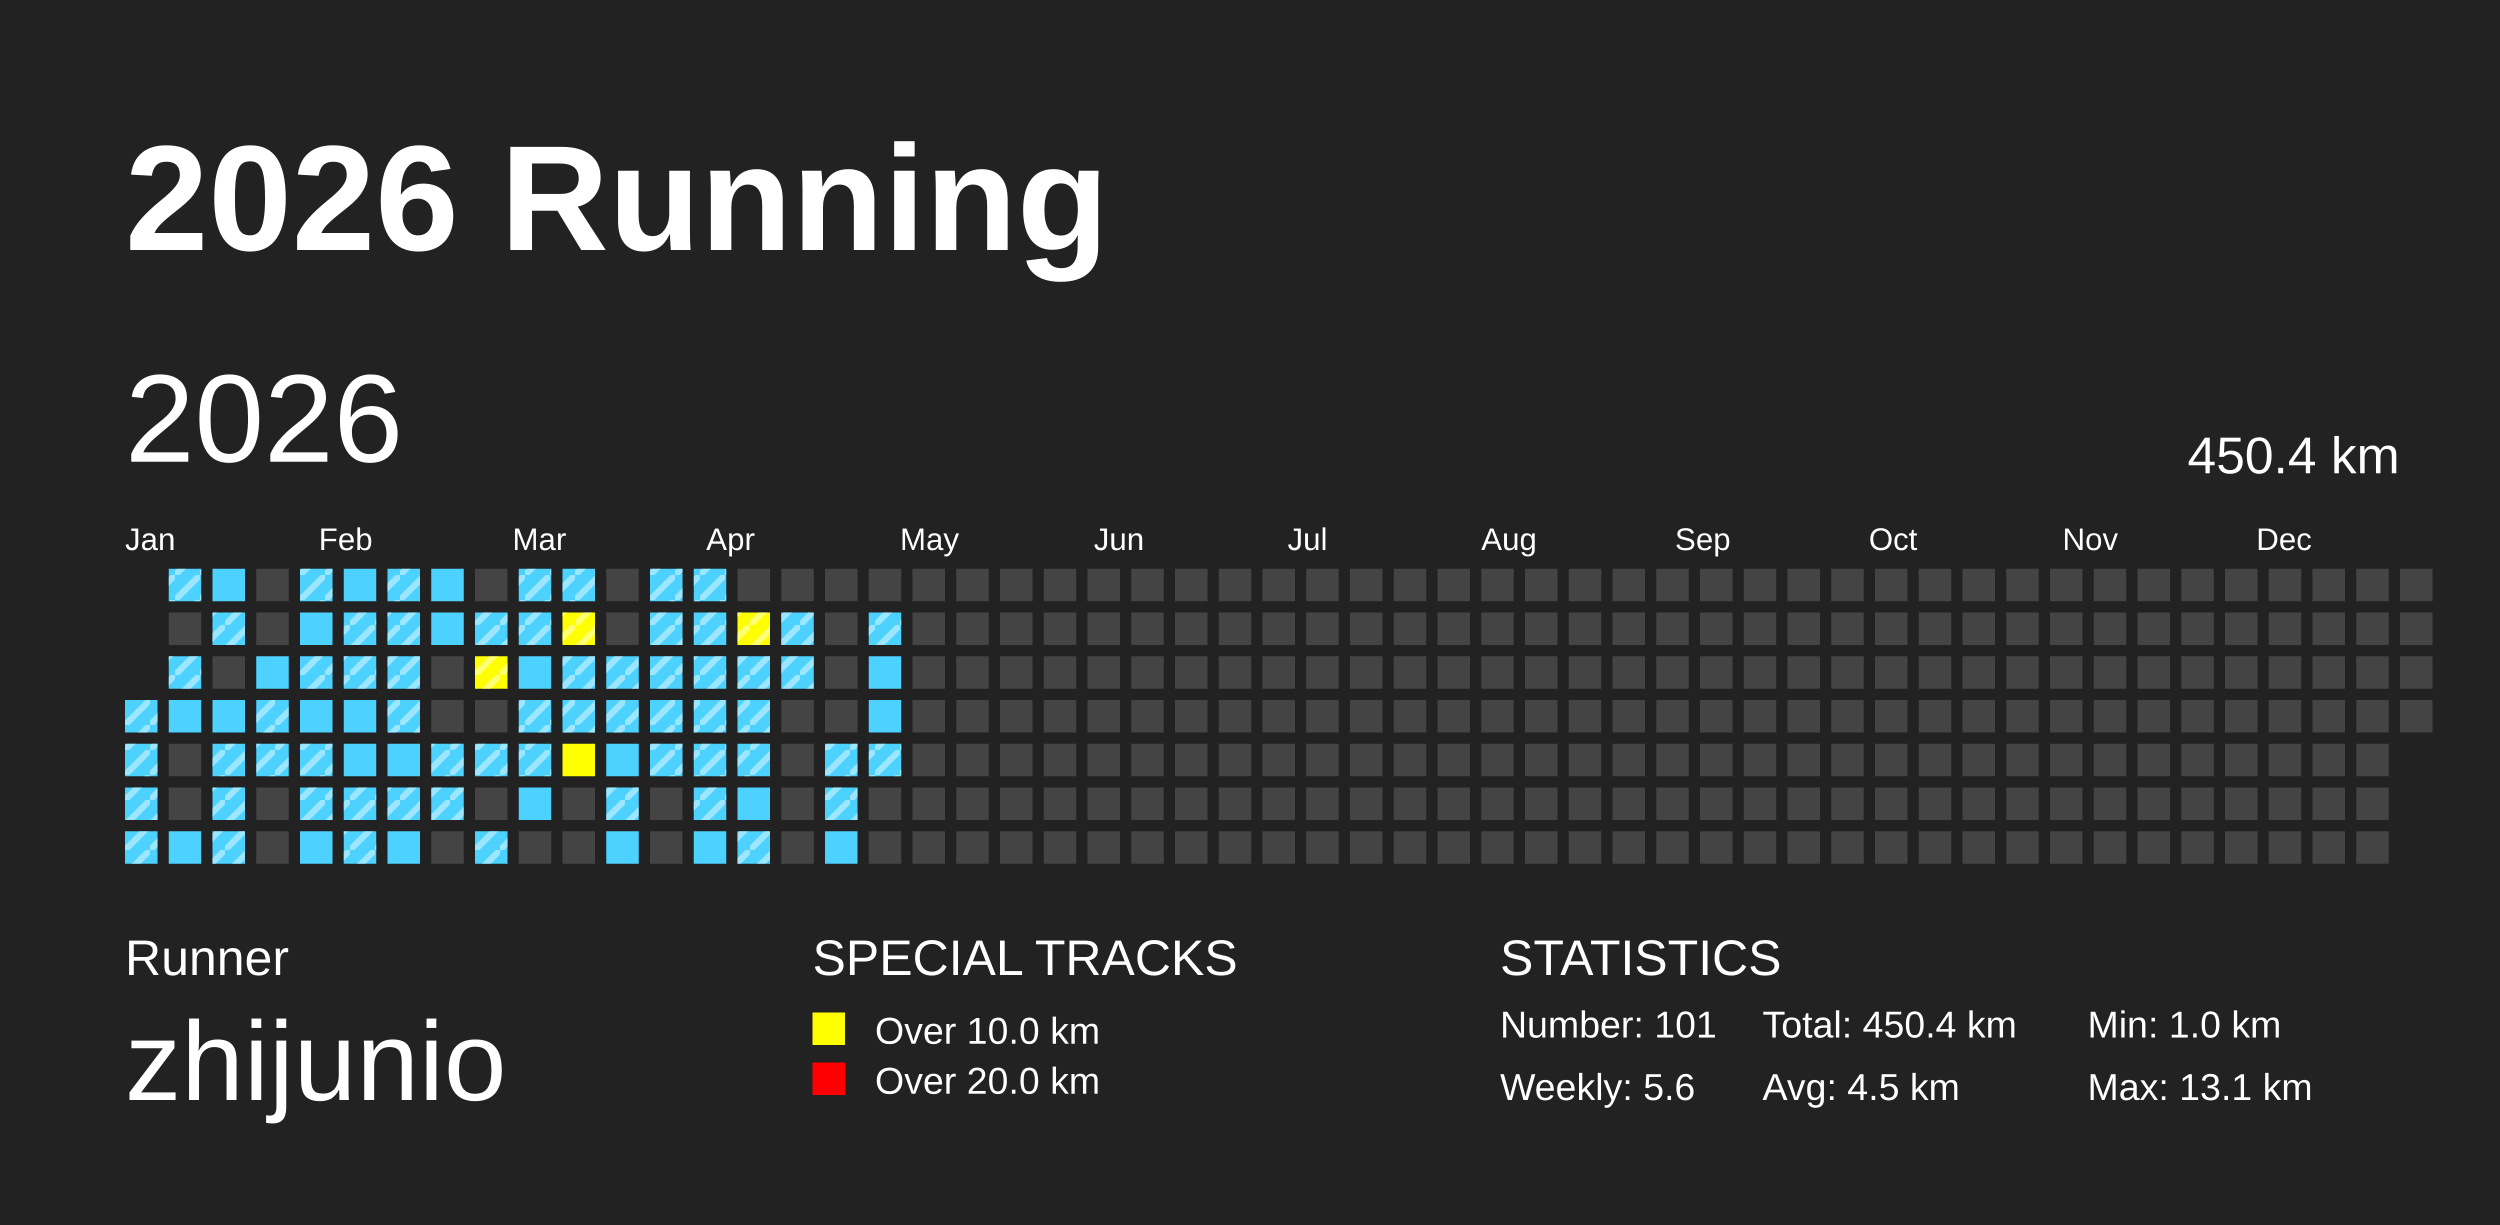
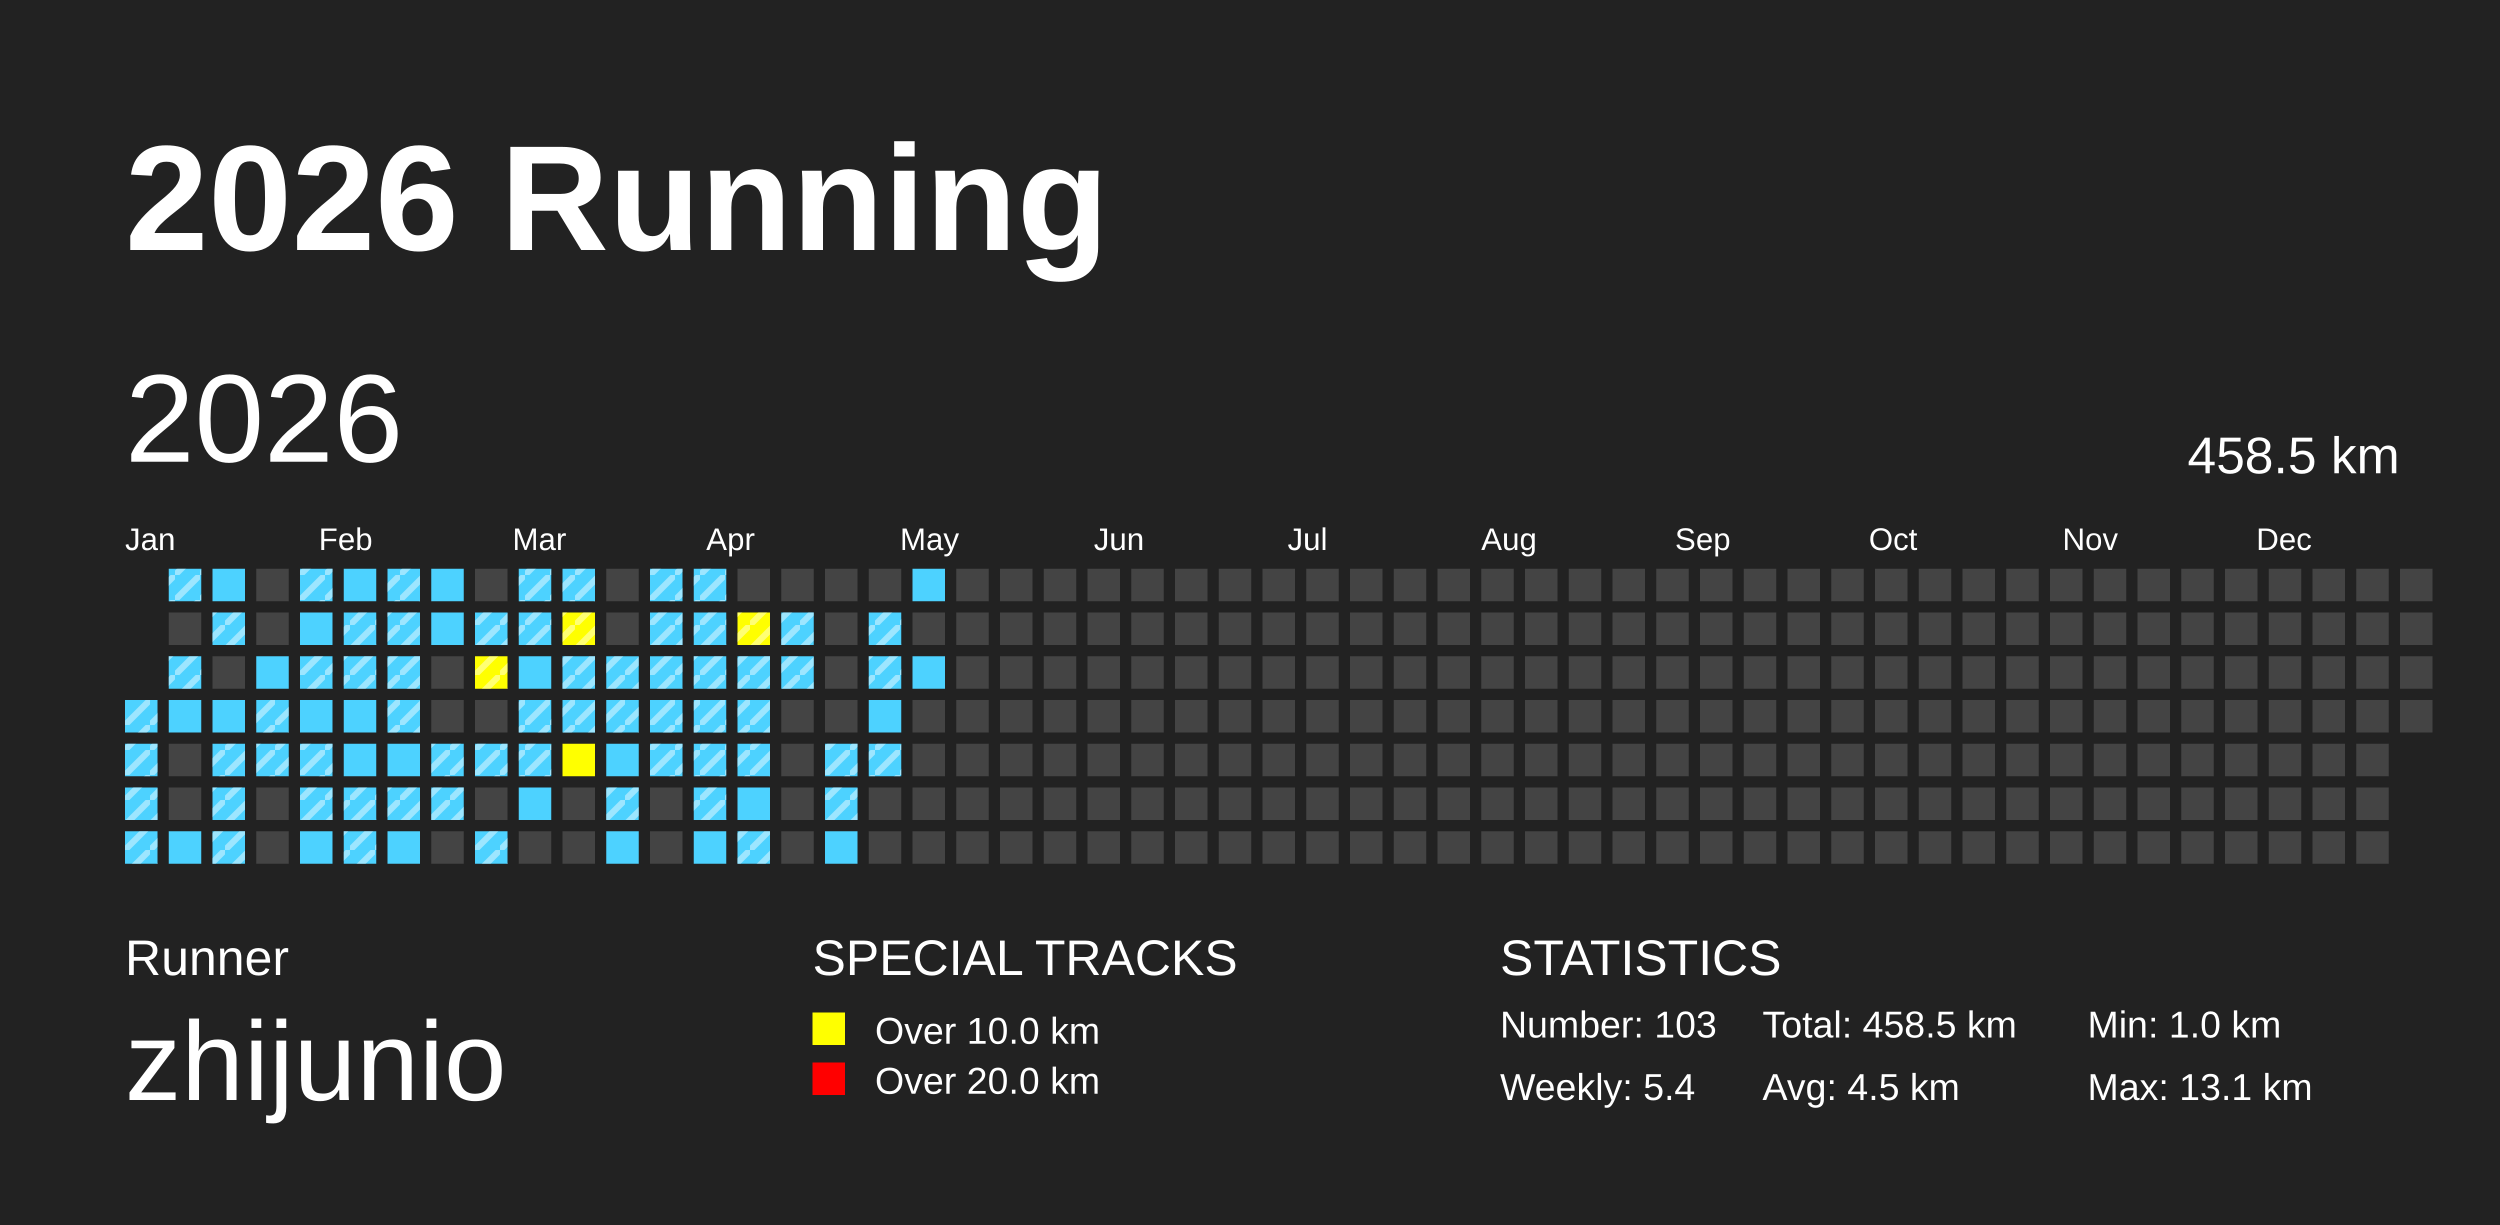
<svg xmlns="http://www.w3.org/2000/svg" baseProfile="full" height="98mm" version="1.1" viewBox="0,0,200,98" width="200mm">
  <defs>
    <pattern height="2" id="indoor-stripe" patternUnits="userSpaceOnUse" width="2">
      <line stroke="white" stroke-opacity="0.45" stroke-width="0.5" x1="0" x2="2" y1="2" y2="0" />
    </pattern>
  </defs>
  <rect fill="#222222" height="98" width="200" x="0" y="0" />
  <text fill="#FFFFFF" style="font-size:12px; font-family:Arial; font-weight:bold;" x="10" y="20">2026 Running</text>
  <text fill="#FFFFFF" style="font-size:4px; font-family:Arial" x="10" y="78">Runner</text>
  <text fill="#FFFFFF" style="font-size:9px; font-family:Arial" x="10" y="88">zhijunio</text>
  <text fill="#FFFFFF" style="font-size:4px; font-family:Arial" x="65" y="78">SPECIAL TRACKS</text>
  <rect fill="yellow" height="2.6" width="2.6" x="65" y="81" />
  <text fill="#FFFFFF" style="font-size:3px; font-family:Arial" x="70" y="83.5">Over 10.0 km</text>
  <rect fill="red" height="2.6" width="2.6" x="65" y="85" />
  <text fill="#FFFFFF" style="font-size:3px; font-family:Arial" x="70" y="87.5">Over 20.0 km</text>
  <text fill="#FFFFFF" style="font-size:4px; font-family:Arial" x="120" y="78">STATISTICS</text>
-   <text fill="#FFFFFF" style="font-size:3px; font-family:Arial" x="120" y="83">Number: 101</text>
-   <text fill="#FFFFFF" style="font-size:3px; font-family:Arial" x="120" y="88">Weekly: 5.6</text>
-   <text fill="#FFFFFF" style="font-size:3px; font-family:Arial" x="141" y="83">Total: 450.4 km</text>
+   <text fill="#FFFFFF" style="font-size:3px; font-family:Arial" x="120" y="83">Number: 103</text>
+   <text fill="#FFFFFF" style="font-size:3px; font-family:Arial" x="120" y="88">Weekly: 5.4</text>
+   <text fill="#FFFFFF" style="font-size:3px; font-family:Arial" x="141" y="83">Total: 458.5 km</text>
  <text fill="#FFFFFF" style="font-size:3px; font-family:Arial" x="141" y="88">Avg: 4.5 km</text>
  <text fill="#FFFFFF" style="font-size:3px; font-family:Arial" x="167" y="83">Min: 1.0 km</text>
  <text fill="#FFFFFF" style="font-size:3px; font-family:Arial" x="167" y="88">Max: 13.1 km</text>
  <text dominant-baseline="hanging" fill="#FFFFFF" style="font-size:10.0px; font-family:Arial;" x="10" y="30">2026</text>
-   <text dominant-baseline="hanging" fill="#FFFFFF" style="font-size:4.125px; font-family:Arial;" x="175" y="35">450.4 km</text>
+   <text dominant-baseline="hanging" fill="#FFFFFF" style="font-size:4.125px; font-family:Arial;" x="175" y="35">458.5 km</text>
  <text fill="#FFFFFF" style="font-size:2.5px; font-family:Arial" x="10.0" y="44">Jan</text>
  <text fill="#FFFFFF" style="font-size:2.5px; font-family:Arial" x="25.5" y="44">Feb</text>
  <text fill="#FFFFFF" style="font-size:2.5px; font-family:Arial" x="41.0" y="44">Mar</text>
  <text fill="#FFFFFF" style="font-size:2.5px; font-family:Arial" x="56.5" y="44">Apr</text>
  <text fill="#FFFFFF" style="font-size:2.5px; font-family:Arial" x="72.0" y="44">May</text>
  <text fill="#FFFFFF" style="font-size:2.5px; font-family:Arial" x="87.5" y="44">Jun</text>
  <text fill="#FFFFFF" style="font-size:2.5px; font-family:Arial" x="103.0" y="44">Jul</text>
  <text fill="#FFFFFF" style="font-size:2.5px; font-family:Arial" x="118.5" y="44">Aug</text>
  <text fill="#FFFFFF" style="font-size:2.5px; font-family:Arial" x="134.0" y="44">Sep</text>
  <text fill="#FFFFFF" style="font-size:2.5px; font-family:Arial" x="149.5" y="44">Oct</text>
  <text fill="#FFFFFF" style="font-size:2.5px; font-family:Arial" x="165.0" y="44">Nov</text>
  <text fill="#FFFFFF" style="font-size:2.5px; font-family:Arial" x="180.5" y="44">Dec</text>
  <rect fill="#4DD2FF" height="2.6" width="2.6" x="10.0" y="56.0" />
  <rect fill="url(#indoor-stripe)" height="2.6" width="2.6" x="10.0" y="56.0" />
  <rect fill="#4DD2FF" height="2.6" width="2.6" x="10.0" y="59.5" />
  <rect fill="url(#indoor-stripe)" height="2.6" width="2.6" x="10.0" y="59.5" />
  <rect fill="#4DD2FF" height="2.6" width="2.6" x="10.0" y="63.0" />
  <rect fill="url(#indoor-stripe)" height="2.6" width="2.6" x="10.0" y="63.0" />
  <rect fill="#4DD2FF" height="2.6" width="2.6" x="10.0" y="66.5" />
  <rect fill="url(#indoor-stripe)" height="2.6" width="2.6" x="10.0" y="66.5" />
  <rect fill="#4DD2FF" height="2.6" width="2.6" x="13.5" y="45.5" />
  <rect fill="url(#indoor-stripe)" height="2.6" width="2.6" x="13.5" y="45.5" />
  <rect fill="#444444" height="2.6" width="2.6" x="13.5" y="49.0" />
  <rect fill="#4DD2FF" height="2.6" width="2.6" x="13.5" y="52.5" />
  <rect fill="url(#indoor-stripe)" height="2.6" width="2.6" x="13.5" y="52.5" />
  <rect fill="#4DD2FF" height="2.6" width="2.6" x="13.5" y="56.0" />
  <rect fill="#444444" height="2.6" width="2.6" x="13.5" y="59.5" />
  <rect fill="#444444" height="2.6" width="2.6" x="13.5" y="63.0" />
  <rect fill="#4DD2FF" height="2.6" width="2.6" x="13.5" y="66.5" />
  <rect fill="#4DD2FF" height="2.6" width="2.6" x="17.0" y="45.5" />
  <rect fill="#4DD2FF" height="2.6" width="2.6" x="17.0" y="49.0" />
  <rect fill="url(#indoor-stripe)" height="2.6" width="2.6" x="17.0" y="49.0" />
  <rect fill="#444444" height="2.6" width="2.6" x="17.0" y="52.5" />
  <rect fill="#4DD2FF" height="2.6" width="2.6" x="17.0" y="56.0" />
  <rect fill="#4DD2FF" height="2.6" width="2.6" x="17.0" y="59.5" />
  <rect fill="url(#indoor-stripe)" height="2.6" width="2.6" x="17.0" y="59.5" />
  <rect fill="#4DD2FF" height="2.6" width="2.6" x="17.0" y="63.0" />
  <rect fill="url(#indoor-stripe)" height="2.6" width="2.6" x="17.0" y="63.0" />
  <rect fill="#4DD2FF" height="2.6" width="2.6" x="17.0" y="66.5" />
  <rect fill="url(#indoor-stripe)" height="2.6" width="2.6" x="17.0" y="66.5" />
  <rect fill="#444444" height="2.6" width="2.6" x="20.5" y="45.5" />
  <rect fill="#444444" height="2.6" width="2.6" x="20.5" y="49.0" />
  <rect fill="#4DD2FF" height="2.6" width="2.6" x="20.5" y="52.5" />
  <rect fill="#4DD2FF" height="2.6" width="2.6" x="20.5" y="56.0" />
  <rect fill="url(#indoor-stripe)" height="2.6" width="2.6" x="20.5" y="56.0" />
  <rect fill="#4DD2FF" height="2.6" width="2.6" x="20.5" y="59.5" />
  <rect fill="url(#indoor-stripe)" height="2.6" width="2.6" x="20.5" y="59.5" />
  <rect fill="#444444" height="2.6" width="2.6" x="20.5" y="63.0" />
  <rect fill="#444444" height="2.6" width="2.6" x="20.5" y="66.5" />
  <rect fill="#4DD2FF" height="2.6" width="2.6" x="24.0" y="45.5" />
  <rect fill="url(#indoor-stripe)" height="2.6" width="2.6" x="24.0" y="45.5" />
  <rect fill="#4DD2FF" height="2.6" width="2.6" x="24.0" y="49.0" />
  <rect fill="#4DD2FF" height="2.6" width="2.6" x="24.0" y="52.5" />
  <rect fill="url(#indoor-stripe)" height="2.6" width="2.6" x="24.0" y="52.5" />
  <rect fill="#4DD2FF" height="2.6" width="2.6" x="24.0" y="56.0" />
  <rect fill="#4DD2FF" height="2.6" width="2.6" x="24.0" y="59.5" />
  <rect fill="url(#indoor-stripe)" height="2.6" width="2.6" x="24.0" y="59.5" />
  <rect fill="#4DD2FF" height="2.6" width="2.6" x="24.0" y="63.0" />
  <rect fill="url(#indoor-stripe)" height="2.6" width="2.6" x="24.0" y="63.0" />
  <rect fill="#4DD2FF" height="2.6" width="2.6" x="24.0" y="66.5" />
  <rect fill="#4DD2FF" height="2.6" width="2.6" x="27.5" y="45.5" />
  <rect fill="#4DD2FF" height="2.6" width="2.6" x="27.5" y="49.0" />
  <rect fill="url(#indoor-stripe)" height="2.6" width="2.6" x="27.5" y="49.0" />
  <rect fill="#4DD2FF" height="2.6" width="2.6" x="27.5" y="52.5" />
  <rect fill="url(#indoor-stripe)" height="2.6" width="2.6" x="27.5" y="52.5" />
  <rect fill="#4DD2FF" height="2.6" width="2.6" x="27.5" y="56.0" />
  <rect fill="#4DD2FF" height="2.6" width="2.6" x="27.5" y="59.5" />
  <rect fill="#4DD2FF" height="2.6" width="2.6" x="27.5" y="63.0" />
  <rect fill="url(#indoor-stripe)" height="2.6" width="2.6" x="27.5" y="63.0" />
  <rect fill="#4DD2FF" height="2.6" width="2.6" x="27.5" y="66.5" />
  <rect fill="url(#indoor-stripe)" height="2.6" width="2.6" x="27.5" y="66.5" />
  <rect fill="#4DD2FF" height="2.6" width="2.6" x="31.0" y="45.5" />
  <rect fill="url(#indoor-stripe)" height="2.6" width="2.6" x="31.0" y="45.5" />
  <rect fill="#4DD2FF" height="2.6" width="2.6" x="31.0" y="49.0" />
  <rect fill="url(#indoor-stripe)" height="2.6" width="2.6" x="31.0" y="49.0" />
  <rect fill="#4DD2FF" height="2.6" width="2.6" x="31.0" y="52.5" />
  <rect fill="url(#indoor-stripe)" height="2.6" width="2.6" x="31.0" y="52.5" />
  <rect fill="#4DD2FF" height="2.6" width="2.6" x="31.0" y="56.0" />
  <rect fill="url(#indoor-stripe)" height="2.6" width="2.6" x="31.0" y="56.0" />
  <rect fill="#4DD2FF" height="2.6" width="2.6" x="31.0" y="59.5" />
  <rect fill="#4DD2FF" height="2.6" width="2.6" x="31.0" y="63.0" />
  <rect fill="url(#indoor-stripe)" height="2.6" width="2.6" x="31.0" y="63.0" />
  <rect fill="#4DD2FF" height="2.6" width="2.6" x="31.0" y="66.5" />
  <rect fill="#4DD2FF" height="2.6" width="2.6" x="34.5" y="45.5" />
  <rect fill="#4DD2FF" height="2.6" width="2.6" x="34.5" y="49.0" />
  <rect fill="#444444" height="2.6" width="2.6" x="34.5" y="52.5" />
  <rect fill="#444444" height="2.6" width="2.6" x="34.5" y="56.0" />
  <rect fill="#4DD2FF" height="2.6" width="2.6" x="34.5" y="59.5" />
  <rect fill="url(#indoor-stripe)" height="2.6" width="2.6" x="34.5" y="59.5" />
  <rect fill="#4DD2FF" height="2.6" width="2.6" x="34.5" y="63.0" />
  <rect fill="url(#indoor-stripe)" height="2.6" width="2.6" x="34.5" y="63.0" />
  <rect fill="#444444" height="2.6" width="2.6" x="34.5" y="66.5" />
  <rect fill="#444444" height="2.6" width="2.6" x="38.0" y="45.5" />
  <rect fill="#4DD2FF" height="2.6" width="2.6" x="38.0" y="49.0" />
  <rect fill="url(#indoor-stripe)" height="2.6" width="2.6" x="38.0" y="49.0" />
  <rect fill="yellow" height="2.6" width="2.6" x="38.0" y="52.5" />
  <rect fill="url(#indoor-stripe)" height="2.6" width="2.6" x="38.0" y="52.5" />
  <rect fill="#444444" height="2.6" width="2.6" x="38.0" y="56.0" />
  <rect fill="#4DD2FF" height="2.6" width="2.6" x="38.0" y="59.5" />
  <rect fill="url(#indoor-stripe)" height="2.6" width="2.6" x="38.0" y="59.5" />
  <rect fill="#444444" height="2.6" width="2.6" x="38.0" y="63.0" />
  <rect fill="#4DD2FF" height="2.6" width="2.6" x="38.0" y="66.5" />
  <rect fill="url(#indoor-stripe)" height="2.6" width="2.6" x="38.0" y="66.5" />
  <rect fill="#4DD2FF" height="2.6" width="2.6" x="41.5" y="45.5" />
  <rect fill="url(#indoor-stripe)" height="2.6" width="2.6" x="41.5" y="45.5" />
  <rect fill="#4DD2FF" height="2.6" width="2.6" x="41.5" y="49.0" />
  <rect fill="url(#indoor-stripe)" height="2.6" width="2.6" x="41.5" y="49.0" />
  <rect fill="#4DD2FF" height="2.6" width="2.6" x="41.5" y="52.5" />
  <rect fill="#4DD2FF" height="2.6" width="2.6" x="41.5" y="56.0" />
  <rect fill="url(#indoor-stripe)" height="2.6" width="2.6" x="41.5" y="56.0" />
  <rect fill="#4DD2FF" height="2.6" width="2.6" x="41.5" y="59.5" />
  <rect fill="url(#indoor-stripe)" height="2.6" width="2.6" x="41.5" y="59.5" />
  <rect fill="#4DD2FF" height="2.6" width="2.6" x="41.5" y="63.0" />
  <rect fill="#444444" height="2.6" width="2.6" x="41.5" y="66.5" />
  <rect fill="#4DD2FF" height="2.6" width="2.6" x="45.0" y="45.5" />
  <rect fill="url(#indoor-stripe)" height="2.6" width="2.6" x="45.0" y="45.5" />
  <rect fill="yellow" height="2.6" width="2.6" x="45.0" y="49.0" />
  <rect fill="url(#indoor-stripe)" height="2.6" width="2.6" x="45.0" y="49.0" />
  <rect fill="#4DD2FF" height="2.6" width="2.6" x="45.0" y="52.5" />
  <rect fill="url(#indoor-stripe)" height="2.6" width="2.6" x="45.0" y="52.5" />
  <rect fill="#4DD2FF" height="2.6" width="2.6" x="45.0" y="56.0" />
  <rect fill="url(#indoor-stripe)" height="2.6" width="2.6" x="45.0" y="56.0" />
  <rect fill="yellow" height="2.6" width="2.6" x="45.0" y="59.5" />
  <rect fill="#444444" height="2.6" width="2.6" x="45.0" y="63.0" />
  <rect fill="#444444" height="2.6" width="2.6" x="45.0" y="66.5" />
  <rect fill="#444444" height="2.6" width="2.6" x="48.5" y="45.5" />
  <rect fill="#444444" height="2.6" width="2.6" x="48.5" y="49.0" />
  <rect fill="#4DD2FF" height="2.6" width="2.6" x="48.5" y="52.5" />
  <rect fill="url(#indoor-stripe)" height="2.6" width="2.6" x="48.5" y="52.5" />
  <rect fill="#4DD2FF" height="2.6" width="2.6" x="48.5" y="56.0" />
  <rect fill="url(#indoor-stripe)" height="2.6" width="2.6" x="48.5" y="56.0" />
  <rect fill="#4DD2FF" height="2.6" width="2.6" x="48.5" y="59.5" />
  <rect fill="#4DD2FF" height="2.6" width="2.6" x="48.5" y="63.0" />
  <rect fill="url(#indoor-stripe)" height="2.6" width="2.6" x="48.5" y="63.0" />
  <rect fill="#4DD2FF" height="2.6" width="2.6" x="48.5" y="66.5" />
  <rect fill="#4DD2FF" height="2.6" width="2.6" x="52.0" y="45.5" />
  <rect fill="url(#indoor-stripe)" height="2.6" width="2.6" x="52.0" y="45.5" />
  <rect fill="#4DD2FF" height="2.6" width="2.6" x="52.0" y="49.0" />
  <rect fill="url(#indoor-stripe)" height="2.6" width="2.6" x="52.0" y="49.0" />
  <rect fill="#4DD2FF" height="2.6" width="2.6" x="52.0" y="52.5" />
  <rect fill="url(#indoor-stripe)" height="2.6" width="2.6" x="52.0" y="52.5" />
  <rect fill="#4DD2FF" height="2.6" width="2.6" x="52.0" y="56.0" />
  <rect fill="url(#indoor-stripe)" height="2.6" width="2.6" x="52.0" y="56.0" />
  <rect fill="#4DD2FF" height="2.6" width="2.6" x="52.0" y="59.5" />
  <rect fill="url(#indoor-stripe)" height="2.6" width="2.6" x="52.0" y="59.5" />
  <rect fill="#444444" height="2.6" width="2.6" x="52.0" y="63.0" />
  <rect fill="#444444" height="2.6" width="2.6" x="52.0" y="66.5" />
  <rect fill="#4DD2FF" height="2.6" width="2.6" x="55.5" y="45.5" />
  <rect fill="url(#indoor-stripe)" height="2.6" width="2.6" x="55.5" y="45.5" />
  <rect fill="#4DD2FF" height="2.6" width="2.6" x="55.5" y="49.0" />
  <rect fill="url(#indoor-stripe)" height="2.6" width="2.6" x="55.5" y="49.0" />
  <rect fill="#4DD2FF" height="2.6" width="2.6" x="55.5" y="52.5" />
  <rect fill="url(#indoor-stripe)" height="2.6" width="2.6" x="55.5" y="52.5" />
  <rect fill="#4DD2FF" height="2.6" width="2.6" x="55.5" y="56.0" />
  <rect fill="url(#indoor-stripe)" height="2.6" width="2.6" x="55.5" y="56.0" />
  <rect fill="#4DD2FF" height="2.6" width="2.6" x="55.5" y="59.5" />
  <rect fill="url(#indoor-stripe)" height="2.6" width="2.6" x="55.5" y="59.5" />
  <rect fill="#4DD2FF" height="2.6" width="2.6" x="55.5" y="63.0" />
  <rect fill="url(#indoor-stripe)" height="2.6" width="2.6" x="55.5" y="63.0" />
  <rect fill="#4DD2FF" height="2.6" width="2.6" x="55.5" y="66.5" />
  <rect fill="#444444" height="2.6" width="2.6" x="59.0" y="45.5" />
  <rect fill="yellow" height="2.6" width="2.6" x="59.0" y="49.0" />
  <rect fill="url(#indoor-stripe)" height="2.6" width="2.6" x="59.0" y="49.0" />
  <rect fill="#4DD2FF" height="2.6" width="2.6" x="59.0" y="52.5" />
  <rect fill="url(#indoor-stripe)" height="2.6" width="2.6" x="59.0" y="52.5" />
  <rect fill="#4DD2FF" height="2.6" width="2.6" x="59.0" y="56.0" />
  <rect fill="url(#indoor-stripe)" height="2.6" width="2.6" x="59.0" y="56.0" />
  <rect fill="#4DD2FF" height="2.6" width="2.6" x="59.0" y="59.5" />
  <rect fill="url(#indoor-stripe)" height="2.6" width="2.6" x="59.0" y="59.5" />
  <rect fill="#4DD2FF" height="2.6" width="2.6" x="59.0" y="63.0" />
  <rect fill="#4DD2FF" height="2.6" width="2.6" x="59.0" y="66.5" />
  <rect fill="url(#indoor-stripe)" height="2.6" width="2.6" x="59.0" y="66.5" />
  <rect fill="#444444" height="2.6" width="2.6" x="62.5" y="45.5" />
  <rect fill="#4DD2FF" height="2.6" width="2.6" x="62.5" y="49.0" />
  <rect fill="url(#indoor-stripe)" height="2.6" width="2.6" x="62.5" y="49.0" />
  <rect fill="#4DD2FF" height="2.6" width="2.6" x="62.5" y="52.5" />
  <rect fill="url(#indoor-stripe)" height="2.6" width="2.6" x="62.5" y="52.5" />
  <rect fill="#444444" height="2.6" width="2.6" x="62.5" y="56.0" />
  <rect fill="#444444" height="2.6" width="2.6" x="62.5" y="59.5" />
  <rect fill="#444444" height="2.6" width="2.6" x="62.5" y="63.0" />
  <rect fill="#444444" height="2.6" width="2.6" x="62.5" y="66.5" />
  <rect fill="#444444" height="2.6" width="2.6" x="66.0" y="45.5" />
  <rect fill="#444444" height="2.6" width="2.6" x="66.0" y="49.0" />
  <rect fill="#444444" height="2.6" width="2.6" x="66.0" y="52.5" />
  <rect fill="#444444" height="2.6" width="2.6" x="66.0" y="56.0" />
  <rect fill="#4DD2FF" height="2.6" width="2.6" x="66.0" y="59.5" />
  <rect fill="url(#indoor-stripe)" height="2.6" width="2.6" x="66.0" y="59.5" />
  <rect fill="#4DD2FF" height="2.6" width="2.6" x="66.0" y="63.0" />
  <rect fill="url(#indoor-stripe)" height="2.6" width="2.6" x="66.0" y="63.0" />
  <rect fill="#4DD2FF" height="2.6" width="2.6" x="66.0" y="66.5" />
  <rect fill="#444444" height="2.6" width="2.6" x="69.5" y="45.5" />
  <rect fill="#4DD2FF" height="2.6" width="2.6" x="69.5" y="49.0" />
  <rect fill="url(#indoor-stripe)" height="2.6" width="2.6" x="69.5" y="49.0" />
  <rect fill="#4DD2FF" height="2.6" width="2.6" x="69.5" y="52.5" />
+   <rect fill="url(#indoor-stripe)" height="2.6" width="2.6" x="69.5" y="52.5" />
  <rect fill="#4DD2FF" height="2.6" width="2.6" x="69.5" y="56.0" />
  <rect fill="#4DD2FF" height="2.6" width="2.6" x="69.5" y="59.5" />
  <rect fill="url(#indoor-stripe)" height="2.6" width="2.6" x="69.5" y="59.5" />
  <rect fill="#444444" height="2.6" width="2.6" x="69.5" y="63.0" />
  <rect fill="#444444" height="2.6" width="2.6" x="69.5" y="66.5" />
-   <rect fill="#444444" height="2.6" width="2.6" x="73.0" y="45.5" />
+   <rect fill="#4DD2FF" height="2.6" width="2.6" x="73.0" y="45.5" />
  <rect fill="#444444" height="2.6" width="2.6" x="73.0" y="49.0" />
-   <rect fill="#444444" height="2.6" width="2.6" x="73.0" y="52.5" />
+   <rect fill="#4DD2FF" height="2.6" width="2.6" x="73.0" y="52.5" />
  <rect fill="#444444" height="2.6" width="2.6" x="73.0" y="56.0" />
  <rect fill="#444444" height="2.6" width="2.6" x="73.0" y="59.5" />
  <rect fill="#444444" height="2.6" width="2.6" x="73.0" y="63.0" />
  <rect fill="#444444" height="2.6" width="2.6" x="73.0" y="66.5" />
  <rect fill="#444444" height="2.6" width="2.6" x="76.5" y="45.5" />
  <rect fill="#444444" height="2.6" width="2.6" x="76.5" y="49.0" />
  <rect fill="#444444" height="2.6" width="2.6" x="76.5" y="52.5" />
  <rect fill="#444444" height="2.6" width="2.6" x="76.5" y="56.0" />
  <rect fill="#444444" height="2.6" width="2.6" x="76.5" y="59.5" />
  <rect fill="#444444" height="2.6" width="2.6" x="76.5" y="63.0" />
  <rect fill="#444444" height="2.6" width="2.6" x="76.5" y="66.5" />
  <rect fill="#444444" height="2.6" width="2.6" x="80.0" y="45.5" />
  <rect fill="#444444" height="2.6" width="2.6" x="80.0" y="49.0" />
  <rect fill="#444444" height="2.6" width="2.6" x="80.0" y="52.5" />
  <rect fill="#444444" height="2.6" width="2.6" x="80.0" y="56.0" />
  <rect fill="#444444" height="2.6" width="2.6" x="80.0" y="59.5" />
  <rect fill="#444444" height="2.6" width="2.6" x="80.0" y="63.0" />
  <rect fill="#444444" height="2.6" width="2.6" x="80.0" y="66.5" />
  <rect fill="#444444" height="2.6" width="2.6" x="83.5" y="45.5" />
  <rect fill="#444444" height="2.6" width="2.6" x="83.5" y="49.0" />
  <rect fill="#444444" height="2.6" width="2.6" x="83.5" y="52.5" />
  <rect fill="#444444" height="2.6" width="2.6" x="83.5" y="56.0" />
  <rect fill="#444444" height="2.6" width="2.6" x="83.5" y="59.5" />
  <rect fill="#444444" height="2.6" width="2.6" x="83.5" y="63.0" />
  <rect fill="#444444" height="2.6" width="2.6" x="83.5" y="66.5" />
  <rect fill="#444444" height="2.6" width="2.6" x="87.0" y="45.5" />
  <rect fill="#444444" height="2.6" width="2.6" x="87.0" y="49.0" />
  <rect fill="#444444" height="2.6" width="2.6" x="87.0" y="52.5" />
  <rect fill="#444444" height="2.6" width="2.6" x="87.0" y="56.0" />
  <rect fill="#444444" height="2.6" width="2.6" x="87.0" y="59.5" />
  <rect fill="#444444" height="2.6" width="2.6" x="87.0" y="63.0" />
  <rect fill="#444444" height="2.6" width="2.6" x="87.0" y="66.5" />
  <rect fill="#444444" height="2.6" width="2.6" x="90.5" y="45.5" />
  <rect fill="#444444" height="2.6" width="2.6" x="90.5" y="49.0" />
  <rect fill="#444444" height="2.6" width="2.6" x="90.5" y="52.5" />
  <rect fill="#444444" height="2.6" width="2.6" x="90.5" y="56.0" />
  <rect fill="#444444" height="2.6" width="2.6" x="90.5" y="59.5" />
  <rect fill="#444444" height="2.6" width="2.6" x="90.5" y="63.0" />
  <rect fill="#444444" height="2.6" width="2.6" x="90.5" y="66.5" />
  <rect fill="#444444" height="2.6" width="2.6" x="94.0" y="45.5" />
  <rect fill="#444444" height="2.6" width="2.6" x="94.0" y="49.0" />
  <rect fill="#444444" height="2.6" width="2.6" x="94.0" y="52.5" />
  <rect fill="#444444" height="2.6" width="2.6" x="94.0" y="56.0" />
  <rect fill="#444444" height="2.6" width="2.6" x="94.0" y="59.5" />
  <rect fill="#444444" height="2.6" width="2.6" x="94.0" y="63.0" />
  <rect fill="#444444" height="2.6" width="2.6" x="94.0" y="66.5" />
  <rect fill="#444444" height="2.6" width="2.6" x="97.5" y="45.5" />
  <rect fill="#444444" height="2.6" width="2.6" x="97.5" y="49.0" />
  <rect fill="#444444" height="2.6" width="2.6" x="97.5" y="52.5" />
  <rect fill="#444444" height="2.6" width="2.6" x="97.5" y="56.0" />
  <rect fill="#444444" height="2.6" width="2.6" x="97.5" y="59.5" />
  <rect fill="#444444" height="2.6" width="2.6" x="97.5" y="63.0" />
  <rect fill="#444444" height="2.6" width="2.6" x="97.5" y="66.5" />
  <rect fill="#444444" height="2.6" width="2.6" x="101.0" y="45.5" />
  <rect fill="#444444" height="2.6" width="2.6" x="101.0" y="49.0" />
  <rect fill="#444444" height="2.6" width="2.6" x="101.0" y="52.5" />
  <rect fill="#444444" height="2.6" width="2.6" x="101.0" y="56.0" />
  <rect fill="#444444" height="2.6" width="2.6" x="101.0" y="59.5" />
  <rect fill="#444444" height="2.6" width="2.6" x="101.0" y="63.0" />
  <rect fill="#444444" height="2.6" width="2.6" x="101.0" y="66.5" />
  <rect fill="#444444" height="2.6" width="2.6" x="104.5" y="45.5" />
  <rect fill="#444444" height="2.6" width="2.6" x="104.5" y="49.0" />
  <rect fill="#444444" height="2.6" width="2.6" x="104.5" y="52.5" />
  <rect fill="#444444" height="2.6" width="2.6" x="104.5" y="56.0" />
  <rect fill="#444444" height="2.6" width="2.6" x="104.5" y="59.5" />
  <rect fill="#444444" height="2.6" width="2.6" x="104.5" y="63.0" />
  <rect fill="#444444" height="2.6" width="2.6" x="104.5" y="66.5" />
  <rect fill="#444444" height="2.6" width="2.6" x="108.0" y="45.5" />
  <rect fill="#444444" height="2.6" width="2.6" x="108.0" y="49.0" />
  <rect fill="#444444" height="2.6" width="2.6" x="108.0" y="52.5" />
  <rect fill="#444444" height="2.6" width="2.6" x="108.0" y="56.0" />
  <rect fill="#444444" height="2.6" width="2.6" x="108.0" y="59.5" />
  <rect fill="#444444" height="2.6" width="2.6" x="108.0" y="63.0" />
  <rect fill="#444444" height="2.6" width="2.6" x="108.0" y="66.5" />
  <rect fill="#444444" height="2.6" width="2.6" x="111.5" y="45.5" />
  <rect fill="#444444" height="2.6" width="2.6" x="111.5" y="49.0" />
  <rect fill="#444444" height="2.6" width="2.6" x="111.5" y="52.5" />
  <rect fill="#444444" height="2.6" width="2.6" x="111.5" y="56.0" />
  <rect fill="#444444" height="2.6" width="2.6" x="111.5" y="59.5" />
  <rect fill="#444444" height="2.6" width="2.6" x="111.5" y="63.0" />
  <rect fill="#444444" height="2.6" width="2.6" x="111.5" y="66.5" />
  <rect fill="#444444" height="2.6" width="2.6" x="115.0" y="45.5" />
  <rect fill="#444444" height="2.6" width="2.6" x="115.0" y="49.0" />
  <rect fill="#444444" height="2.6" width="2.6" x="115.0" y="52.5" />
  <rect fill="#444444" height="2.6" width="2.6" x="115.0" y="56.0" />
  <rect fill="#444444" height="2.6" width="2.6" x="115.0" y="59.5" />
  <rect fill="#444444" height="2.6" width="2.6" x="115.0" y="63.0" />
  <rect fill="#444444" height="2.6" width="2.6" x="115.0" y="66.5" />
  <rect fill="#444444" height="2.6" width="2.6" x="118.5" y="45.5" />
  <rect fill="#444444" height="2.6" width="2.6" x="118.5" y="49.0" />
  <rect fill="#444444" height="2.6" width="2.6" x="118.5" y="52.5" />
  <rect fill="#444444" height="2.6" width="2.6" x="118.5" y="56.0" />
  <rect fill="#444444" height="2.6" width="2.6" x="118.5" y="59.5" />
  <rect fill="#444444" height="2.6" width="2.6" x="118.5" y="63.0" />
  <rect fill="#444444" height="2.6" width="2.6" x="118.5" y="66.5" />
  <rect fill="#444444" height="2.6" width="2.6" x="122.0" y="45.5" />
  <rect fill="#444444" height="2.6" width="2.6" x="122.0" y="49.0" />
  <rect fill="#444444" height="2.6" width="2.6" x="122.0" y="52.5" />
  <rect fill="#444444" height="2.6" width="2.6" x="122.0" y="56.0" />
  <rect fill="#444444" height="2.6" width="2.6" x="122.0" y="59.5" />
  <rect fill="#444444" height="2.6" width="2.6" x="122.0" y="63.0" />
  <rect fill="#444444" height="2.6" width="2.6" x="122.0" y="66.5" />
  <rect fill="#444444" height="2.6" width="2.6" x="125.5" y="45.5" />
  <rect fill="#444444" height="2.6" width="2.6" x="125.5" y="49.0" />
  <rect fill="#444444" height="2.6" width="2.6" x="125.5" y="52.5" />
  <rect fill="#444444" height="2.6" width="2.6" x="125.5" y="56.0" />
  <rect fill="#444444" height="2.6" width="2.6" x="125.5" y="59.5" />
  <rect fill="#444444" height="2.6" width="2.6" x="125.5" y="63.0" />
  <rect fill="#444444" height="2.6" width="2.6" x="125.5" y="66.5" />
  <rect fill="#444444" height="2.6" width="2.6" x="129.0" y="45.5" />
  <rect fill="#444444" height="2.6" width="2.6" x="129.0" y="49.0" />
  <rect fill="#444444" height="2.6" width="2.6" x="129.0" y="52.5" />
  <rect fill="#444444" height="2.6" width="2.6" x="129.0" y="56.0" />
  <rect fill="#444444" height="2.6" width="2.6" x="129.0" y="59.5" />
  <rect fill="#444444" height="2.6" width="2.6" x="129.0" y="63.0" />
  <rect fill="#444444" height="2.6" width="2.6" x="129.0" y="66.5" />
  <rect fill="#444444" height="2.6" width="2.6" x="132.5" y="45.5" />
  <rect fill="#444444" height="2.6" width="2.6" x="132.5" y="49.0" />
  <rect fill="#444444" height="2.6" width="2.6" x="132.5" y="52.5" />
  <rect fill="#444444" height="2.6" width="2.6" x="132.5" y="56.0" />
  <rect fill="#444444" height="2.6" width="2.6" x="132.5" y="59.5" />
  <rect fill="#444444" height="2.6" width="2.6" x="132.5" y="63.0" />
  <rect fill="#444444" height="2.6" width="2.6" x="132.5" y="66.5" />
  <rect fill="#444444" height="2.6" width="2.6" x="136.0" y="45.5" />
  <rect fill="#444444" height="2.6" width="2.6" x="136.0" y="49.0" />
  <rect fill="#444444" height="2.6" width="2.6" x="136.0" y="52.5" />
  <rect fill="#444444" height="2.6" width="2.6" x="136.0" y="56.0" />
  <rect fill="#444444" height="2.6" width="2.6" x="136.0" y="59.5" />
  <rect fill="#444444" height="2.6" width="2.6" x="136.0" y="63.0" />
  <rect fill="#444444" height="2.6" width="2.6" x="136.0" y="66.5" />
  <rect fill="#444444" height="2.6" width="2.6" x="139.5" y="45.5" />
  <rect fill="#444444" height="2.6" width="2.6" x="139.5" y="49.0" />
  <rect fill="#444444" height="2.6" width="2.6" x="139.5" y="52.5" />
  <rect fill="#444444" height="2.6" width="2.6" x="139.5" y="56.0" />
  <rect fill="#444444" height="2.6" width="2.6" x="139.5" y="59.5" />
  <rect fill="#444444" height="2.6" width="2.6" x="139.5" y="63.0" />
  <rect fill="#444444" height="2.6" width="2.6" x="139.5" y="66.5" />
  <rect fill="#444444" height="2.6" width="2.6" x="143.0" y="45.5" />
  <rect fill="#444444" height="2.6" width="2.6" x="143.0" y="49.0" />
  <rect fill="#444444" height="2.6" width="2.6" x="143.0" y="52.5" />
  <rect fill="#444444" height="2.6" width="2.6" x="143.0" y="56.0" />
  <rect fill="#444444" height="2.6" width="2.6" x="143.0" y="59.5" />
  <rect fill="#444444" height="2.6" width="2.6" x="143.0" y="63.0" />
  <rect fill="#444444" height="2.6" width="2.6" x="143.0" y="66.5" />
  <rect fill="#444444" height="2.6" width="2.6" x="146.5" y="45.5" />
  <rect fill="#444444" height="2.6" width="2.6" x="146.5" y="49.0" />
  <rect fill="#444444" height="2.6" width="2.6" x="146.5" y="52.5" />
  <rect fill="#444444" height="2.6" width="2.6" x="146.5" y="56.0" />
  <rect fill="#444444" height="2.6" width="2.6" x="146.5" y="59.5" />
  <rect fill="#444444" height="2.6" width="2.6" x="146.5" y="63.0" />
  <rect fill="#444444" height="2.6" width="2.6" x="146.5" y="66.5" />
  <rect fill="#444444" height="2.6" width="2.6" x="150.0" y="45.5" />
  <rect fill="#444444" height="2.6" width="2.6" x="150.0" y="49.0" />
  <rect fill="#444444" height="2.6" width="2.6" x="150.0" y="52.5" />
  <rect fill="#444444" height="2.6" width="2.6" x="150.0" y="56.0" />
  <rect fill="#444444" height="2.6" width="2.6" x="150.0" y="59.5" />
  <rect fill="#444444" height="2.6" width="2.6" x="150.0" y="63.0" />
  <rect fill="#444444" height="2.6" width="2.6" x="150.0" y="66.5" />
  <rect fill="#444444" height="2.6" width="2.6" x="153.5" y="45.5" />
  <rect fill="#444444" height="2.6" width="2.6" x="153.5" y="49.0" />
  <rect fill="#444444" height="2.6" width="2.6" x="153.5" y="52.5" />
  <rect fill="#444444" height="2.6" width="2.6" x="153.5" y="56.0" />
  <rect fill="#444444" height="2.6" width="2.6" x="153.5" y="59.5" />
  <rect fill="#444444" height="2.6" width="2.6" x="153.5" y="63.0" />
  <rect fill="#444444" height="2.6" width="2.6" x="153.5" y="66.5" />
  <rect fill="#444444" height="2.6" width="2.6" x="157.0" y="45.5" />
  <rect fill="#444444" height="2.6" width="2.6" x="157.0" y="49.0" />
  <rect fill="#444444" height="2.6" width="2.6" x="157.0" y="52.5" />
  <rect fill="#444444" height="2.6" width="2.6" x="157.0" y="56.0" />
  <rect fill="#444444" height="2.6" width="2.6" x="157.0" y="59.5" />
  <rect fill="#444444" height="2.6" width="2.6" x="157.0" y="63.0" />
  <rect fill="#444444" height="2.6" width="2.6" x="157.0" y="66.5" />
  <rect fill="#444444" height="2.6" width="2.6" x="160.5" y="45.5" />
  <rect fill="#444444" height="2.6" width="2.6" x="160.5" y="49.0" />
  <rect fill="#444444" height="2.6" width="2.6" x="160.5" y="52.5" />
  <rect fill="#444444" height="2.6" width="2.6" x="160.5" y="56.0" />
  <rect fill="#444444" height="2.6" width="2.6" x="160.5" y="59.5" />
  <rect fill="#444444" height="2.6" width="2.6" x="160.5" y="63.0" />
  <rect fill="#444444" height="2.6" width="2.6" x="160.5" y="66.5" />
  <rect fill="#444444" height="2.6" width="2.6" x="164.0" y="45.5" />
  <rect fill="#444444" height="2.6" width="2.6" x="164.0" y="49.0" />
  <rect fill="#444444" height="2.6" width="2.6" x="164.0" y="52.5" />
  <rect fill="#444444" height="2.6" width="2.6" x="164.0" y="56.0" />
  <rect fill="#444444" height="2.6" width="2.6" x="164.0" y="59.5" />
  <rect fill="#444444" height="2.6" width="2.6" x="164.0" y="63.0" />
  <rect fill="#444444" height="2.6" width="2.6" x="164.0" y="66.5" />
  <rect fill="#444444" height="2.6" width="2.6" x="167.5" y="45.5" />
  <rect fill="#444444" height="2.6" width="2.6" x="167.5" y="49.0" />
  <rect fill="#444444" height="2.6" width="2.6" x="167.5" y="52.5" />
  <rect fill="#444444" height="2.6" width="2.6" x="167.5" y="56.0" />
  <rect fill="#444444" height="2.6" width="2.6" x="167.5" y="59.5" />
  <rect fill="#444444" height="2.6" width="2.6" x="167.5" y="63.0" />
  <rect fill="#444444" height="2.6" width="2.6" x="167.5" y="66.5" />
  <rect fill="#444444" height="2.6" width="2.6" x="171.0" y="45.5" />
  <rect fill="#444444" height="2.6" width="2.6" x="171.0" y="49.0" />
  <rect fill="#444444" height="2.6" width="2.6" x="171.0" y="52.5" />
  <rect fill="#444444" height="2.6" width="2.6" x="171.0" y="56.0" />
  <rect fill="#444444" height="2.6" width="2.6" x="171.0" y="59.5" />
  <rect fill="#444444" height="2.6" width="2.6" x="171.0" y="63.0" />
  <rect fill="#444444" height="2.6" width="2.6" x="171.0" y="66.5" />
  <rect fill="#444444" height="2.6" width="2.6" x="174.5" y="45.5" />
  <rect fill="#444444" height="2.6" width="2.6" x="174.5" y="49.0" />
  <rect fill="#444444" height="2.6" width="2.6" x="174.5" y="52.5" />
  <rect fill="#444444" height="2.6" width="2.6" x="174.5" y="56.0" />
  <rect fill="#444444" height="2.6" width="2.6" x="174.5" y="59.5" />
  <rect fill="#444444" height="2.6" width="2.6" x="174.5" y="63.0" />
  <rect fill="#444444" height="2.6" width="2.6" x="174.5" y="66.5" />
  <rect fill="#444444" height="2.6" width="2.6" x="178.0" y="45.5" />
  <rect fill="#444444" height="2.6" width="2.6" x="178.0" y="49.0" />
  <rect fill="#444444" height="2.6" width="2.6" x="178.0" y="52.5" />
  <rect fill="#444444" height="2.6" width="2.6" x="178.0" y="56.0" />
  <rect fill="#444444" height="2.6" width="2.6" x="178.0" y="59.5" />
  <rect fill="#444444" height="2.6" width="2.6" x="178.0" y="63.0" />
  <rect fill="#444444" height="2.6" width="2.6" x="178.0" y="66.5" />
  <rect fill="#444444" height="2.6" width="2.6" x="181.5" y="45.5" />
  <rect fill="#444444" height="2.6" width="2.6" x="181.5" y="49.0" />
  <rect fill="#444444" height="2.6" width="2.6" x="181.5" y="52.5" />
  <rect fill="#444444" height="2.6" width="2.6" x="181.5" y="56.0" />
  <rect fill="#444444" height="2.6" width="2.6" x="181.5" y="59.5" />
  <rect fill="#444444" height="2.6" width="2.6" x="181.5" y="63.0" />
  <rect fill="#444444" height="2.6" width="2.6" x="181.5" y="66.5" />
  <rect fill="#444444" height="2.6" width="2.6" x="185.0" y="45.5" />
  <rect fill="#444444" height="2.6" width="2.6" x="185.0" y="49.0" />
  <rect fill="#444444" height="2.6" width="2.6" x="185.0" y="52.5" />
  <rect fill="#444444" height="2.6" width="2.6" x="185.0" y="56.0" />
  <rect fill="#444444" height="2.6" width="2.6" x="185.0" y="59.5" />
  <rect fill="#444444" height="2.6" width="2.6" x="185.0" y="63.0" />
  <rect fill="#444444" height="2.6" width="2.6" x="185.0" y="66.5" />
  <rect fill="#444444" height="2.6" width="2.6" x="188.5" y="45.5" />
  <rect fill="#444444" height="2.6" width="2.6" x="188.5" y="49.0" />
  <rect fill="#444444" height="2.6" width="2.6" x="188.5" y="52.5" />
  <rect fill="#444444" height="2.6" width="2.6" x="188.5" y="56.0" />
  <rect fill="#444444" height="2.6" width="2.6" x="188.5" y="59.5" />
  <rect fill="#444444" height="2.6" width="2.6" x="188.5" y="63.0" />
  <rect fill="#444444" height="2.6" width="2.6" x="188.5" y="66.5" />
  <rect fill="#444444" height="2.6" width="2.6" x="192.0" y="45.5" />
  <rect fill="#444444" height="2.6" width="2.6" x="192.0" y="49.0" />
  <rect fill="#444444" height="2.6" width="2.6" x="192.0" y="52.5" />
  <rect fill="#444444" height="2.6" width="2.6" x="192.0" y="56.0" />
</svg>
